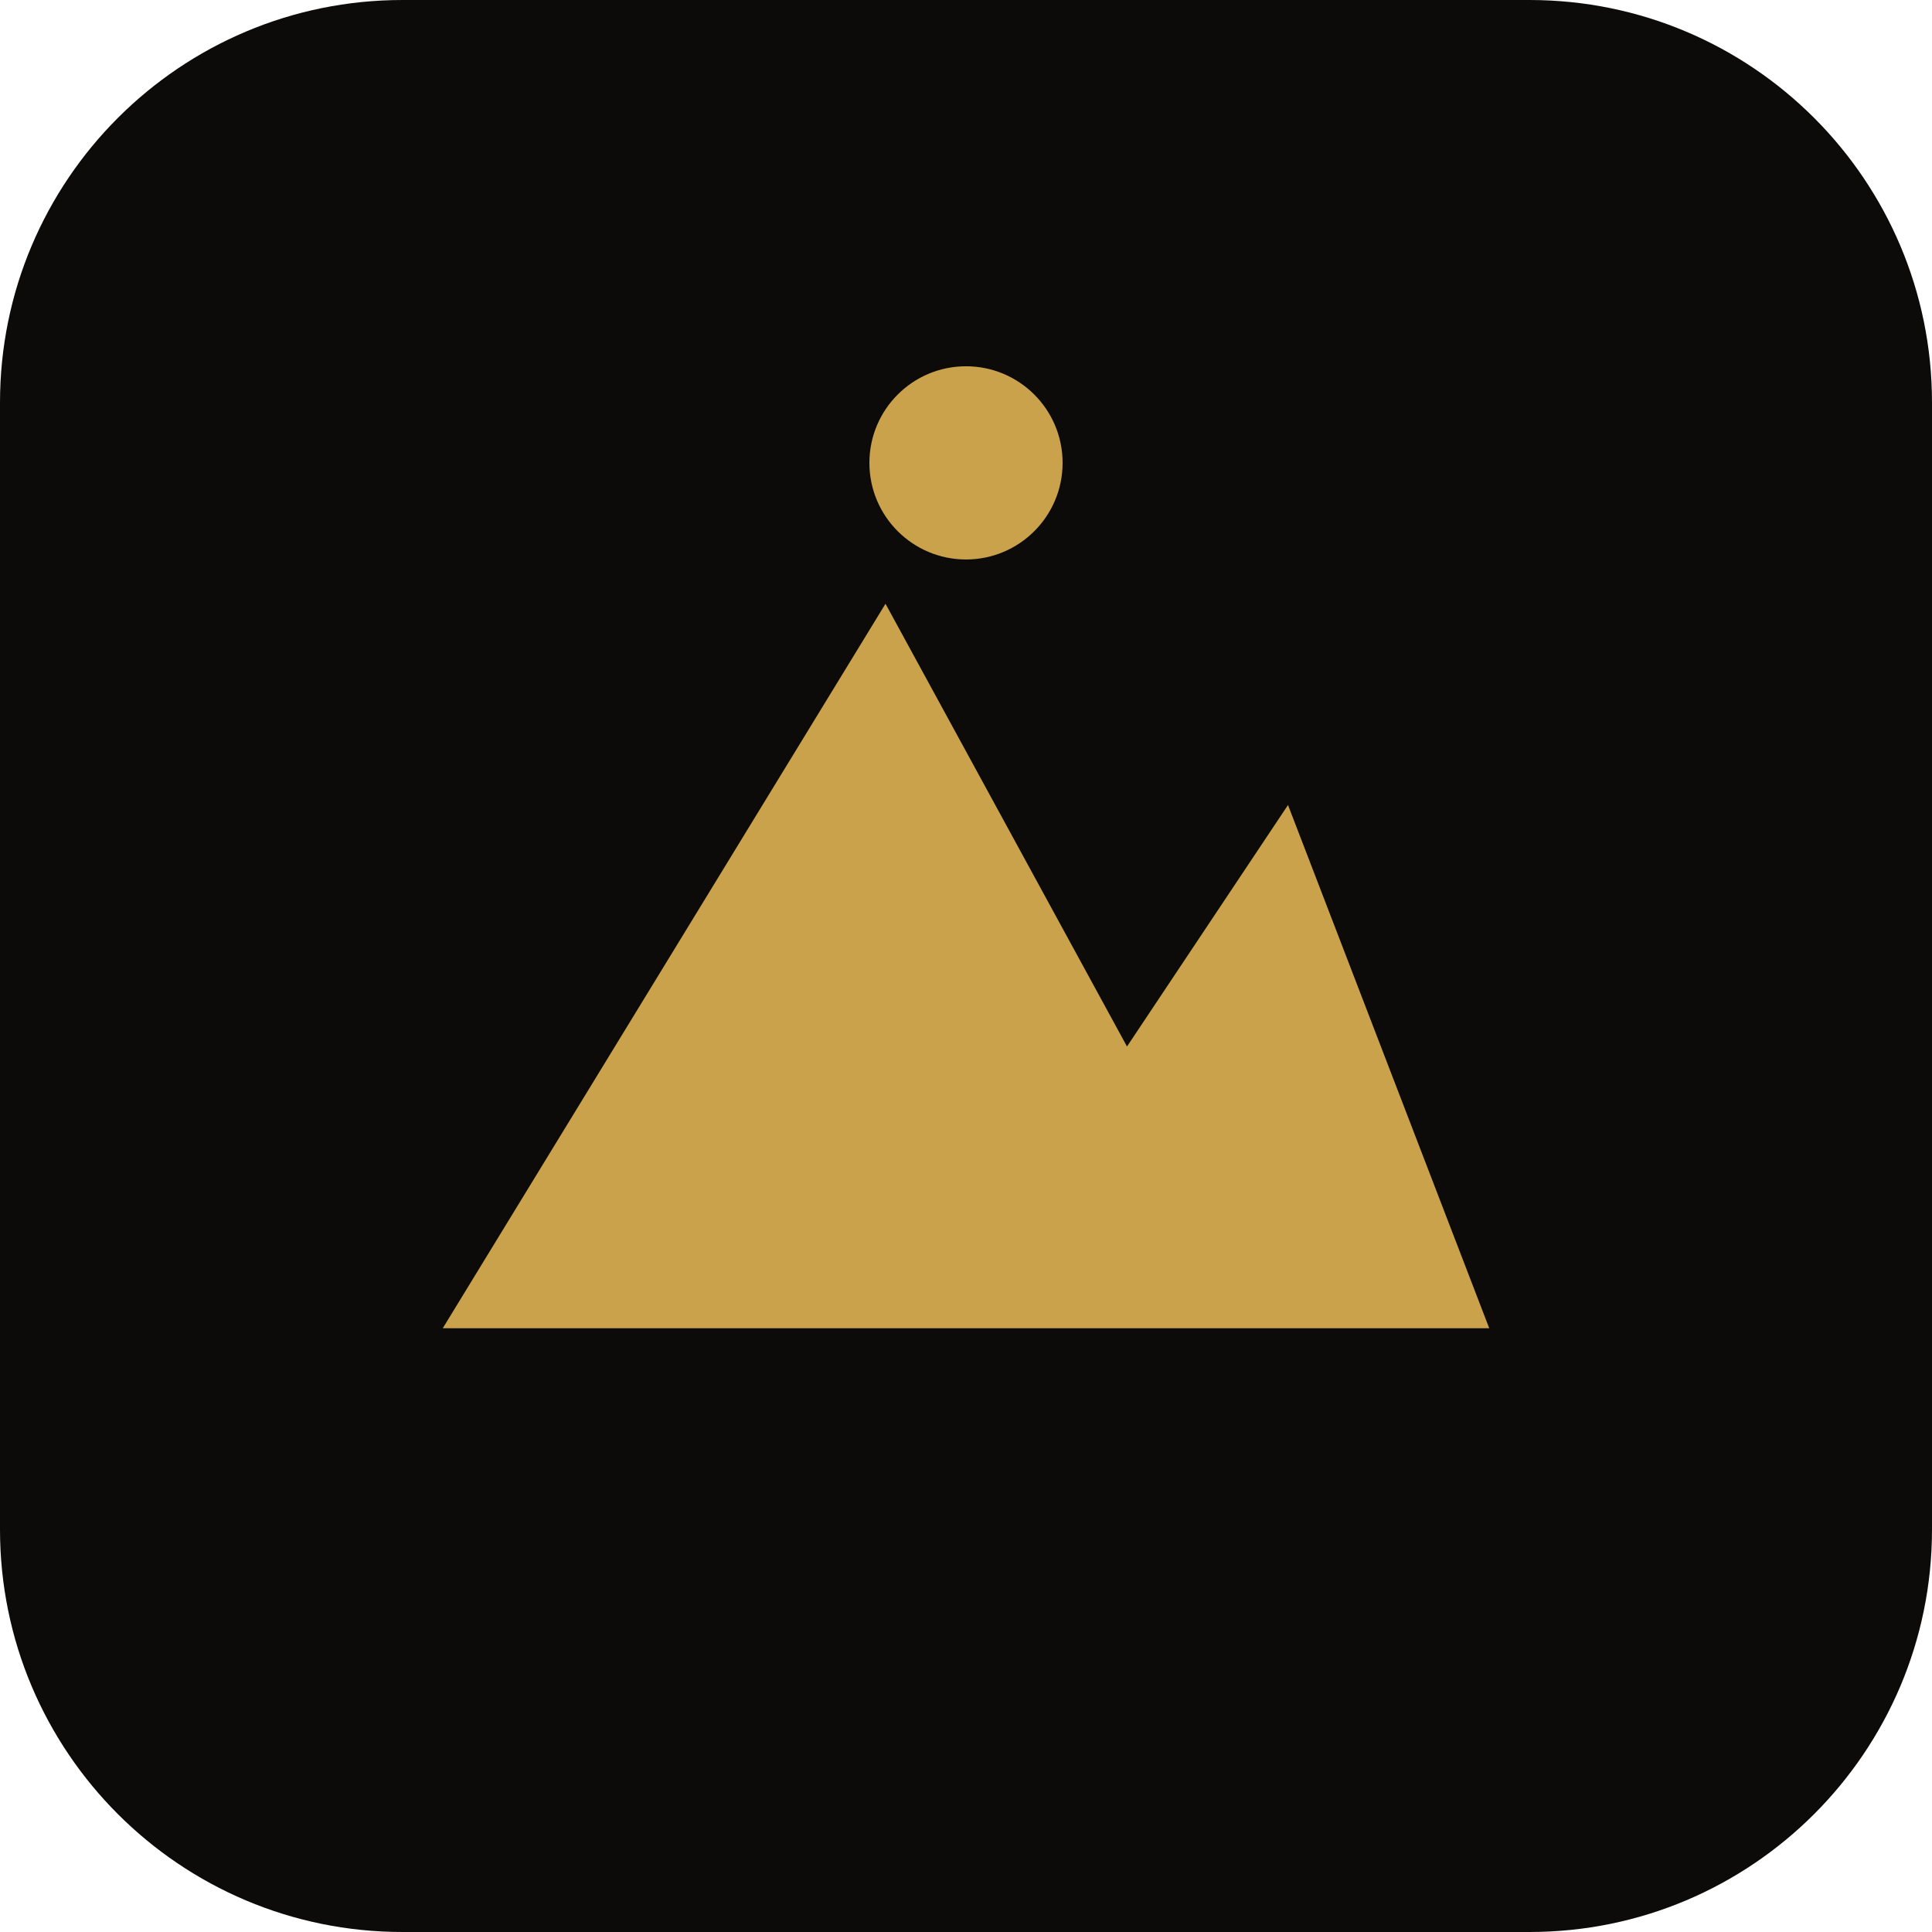
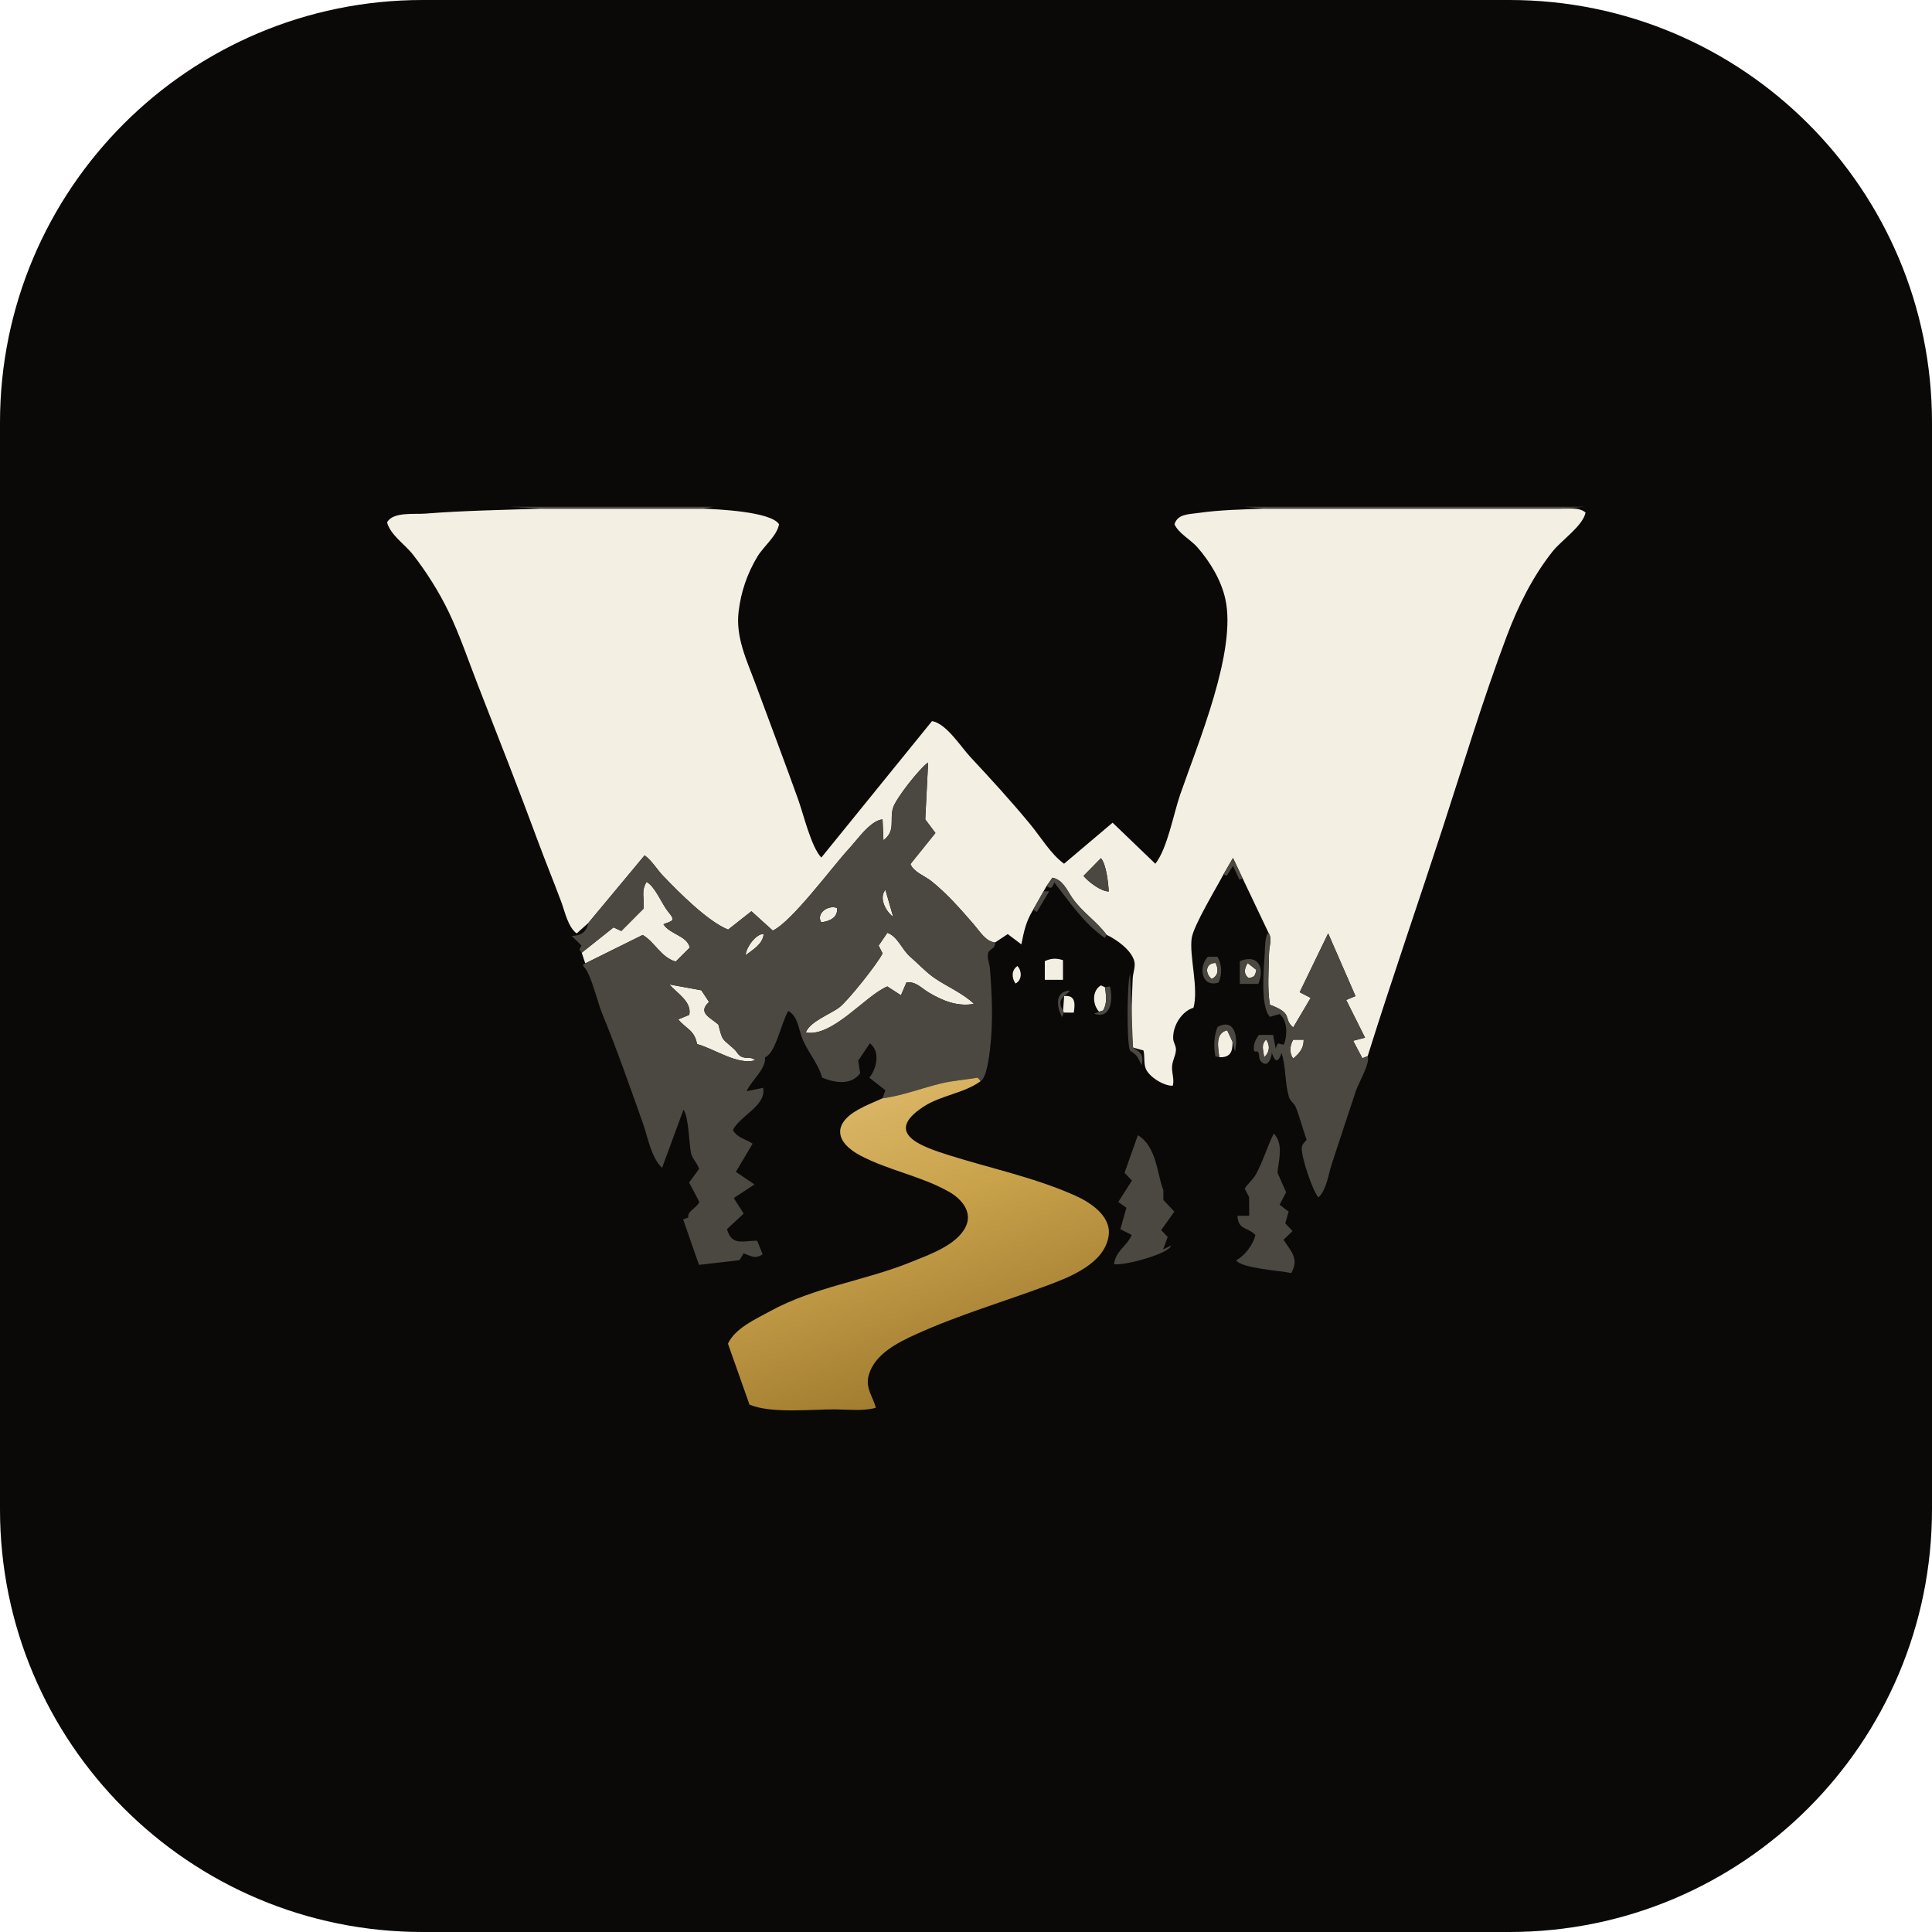
- <svg xmlns="http://www.w3.org/2000/svg" viewBox="0 0 48 48">
-   <rect width="48" height="48" rx="10" fill="#0c0b0a" />
-   <path d="M11 33 L22 15 L28 26 L32 20 L37 33 Z" fill="#c9a24b" />
-   <circle cx="24" cy="11.5" r="2.4" fill="#c9a24b" />
+ <svg xmlns="http://www.w3.org/2000/svg" viewBox="0 0 512 512">
+   <defs>
+     <linearGradient id="favRiver" x1="0" y1="0" x2="0.4" y2="1">
+       <stop offset="0" stop-color="#e2c074" />
+       <stop offset="0.5" stop-color="#c9a24b" />
+       <stop offset="1" stop-color="#a17c30" />
+     </linearGradient>
+   </defs>
+   <rect width="512" height="512" rx="112" fill="#0a0908" />
+   <svg x="80" y="122" width="352" height="268" viewBox="12 26 342 246">
+     <path fill="#f4efe3" d="M74.06 31.24C87.7 31.24 101.35 31.24 115 31.24C119 31.38 132.78 31.99 134.86 35.25C134.36 38.23 130.89 40.93 129.31 43.56C126.66 47.94 125.06 52.66 124.45 57.75C123.65 64.42 126.57 70.33 128.81 76.39C132.45 86.24 136.18 96.09 139.74 105.99C141.14 109.87 143.13 118.35 145.75 121.08C155.25 109.36 164.75 97.65 174.25 85.94C177.95 86.59 181.56 92.42 184.09 95.15C189.38 100.83 194.71 106.63 199.63 112.62C202.29 115.86 204.86 120.21 208.25 122.67C212.42 119.14 216.58 115.62 220.75 112.1C224.42 115.62 228.08 119.15 231.75 122.67C234.85 118.79 236.44 109.78 238.15 104.85C242.74 91.58 252.79 67.83 249.76 54.44C248.66 49.57 245.83 44.91 242.57 41.18C240.83 39.2 237.73 37.62 236.68 35.25C237.51 32.6 240.31 32.71 242.74 32.36C248.48 31.54 254.27 31.45 260.06 31.24C285.39 31.24 310.72 31.24 336.05 31.24C338.19 31.31 340.89 30.8 342.53 32.25C341.8 35.73 336.32 39.37 334.02 42.28C328.88 48.76 325.16 56.3 322.26 64C316.13 80.24 311.11 96.97 305.73 113.48C299.35 133.05 292.57 152.59 286.42 172.21C285.97 172.39 285.51 172.57 285.06 172.75C284.27 171.25 283.48 169.75 282.69 168.25C283.71 167.99 284.73 167.73 285.75 167.46C284.13 164.23 282.51 160.99 280.89 157.75C281.69 157.42 282.49 157.08 283.29 156.75C280.94 151.37 278.6 145.98 276.25 140.6C273.81 145.65 271.36 150.7 268.92 155.75C269.86 156.24 270.81 156.72 271.75 157.21C270.25 159.75 268.75 162.28 267.25 164.82C264.47 162.47 267.56 161.33 261.25 158.97C260.54 154.71 260.96 150.07 261.02 145.75C261.04 143.97 261.91 142.01 260.92 140.5C258.69 135.81 256.46 131.13 254.23 126.44C253.41 124.69 252.58 122.93 251.75 121.18C250.93 122.59 250.11 124.01 249.28 125.43C247.48 128.87 241.62 138.52 241.12 141.79C240.43 146.35 242.96 154.69 241.57 159.75C238.6 160.63 236.16 164.38 236.35 167.75C236.41 168.82 237.16 169.59 237.05 170.75C236.91 172.35 236.03 173.49 236.05 175.25C236.07 176.85 236.64 178.3 236.25 179.82C234.1 179.99 229.88 177.5 229.18 175.14C228.76 173.73 229.04 172.18 228.7 170.75C227.8 170.5 226.9 170.25 226 169.99C225.42 164.29 225.68 157.99 225.92 152.25C225.98 150.81 226.7 149.14 226.33 147.75C225.58 144.87 221.69 142.12 219.19 140.97C216.71 137.55 212.8 135.05 210.33 131.42C208.87 129.27 207.93 126.81 205.25 126.26C204.75 126.98 204.25 127.7 203.75 128.42C203.48 128.87 203.22 129.33 202.96 129.78C202.07 131.35 201.19 132.92 200.3 134.49C198.39 137.65 197.98 139.89 197.25 143.43C196.08 142.55 194.92 141.66 193.75 140.78C192.66 141.5 191.58 142.22 190.49 142.94C188.1 142.74 186.49 140.01 184.99 138.27C181.53 134.29 178.24 130.49 174.1 127.16C172.39 125.79 169.49 124.82 168.7 122.75C170.84 120.08 172.99 117.42 175.13 114.75C174.25 113.58 173.38 112.42 172.51 111.25C172.75 106.37 173 101.49 173.25 96.6C171.12 98.03 164.88 105.89 164.18 108.38C163.3 111.55 164.96 114.15 161.75 116.63C161.67 114.84 161.59 113.04 161.51 111.25C158.34 111.55 155.04 116.47 152.96 118.7C148.54 123.47 138.24 137.55 133.25 139.88C131.42 138.22 129.58 136.56 127.75 134.9C125.75 136.48 123.75 138.05 121.75 139.63C116.47 137.52 109 129.96 104.98 125.76C103.37 124.07 102.14 121.88 100.25 120.51C95.42 126.32 90.58 132.13 85.75 137.93C84.75 138.83 83.75 139.72 82.75 140.62C80.5 138.92 79.74 135.06 78.77 132.44C76.83 127.24 74.72 122.11 72.8 116.91C67.79 103.34 62.51 89.96 57.26 76.5C54.84 70.28 52.71 63.91 49.83 57.89C47.36 52.74 44.14 47.63 40.63 43.11C38.61 40.51 34.71 37.94 33.94 34.75C35.49 32.01 40.88 32.74 43.75 32.52C53.84 31.73 63.95 31.57 74.06 31.24ZM217.75 121.23C216.25 122.76 214.75 124.28 213.25 125.81C214.58 127.37 217.72 129.79 219.75 129.81C219.65 127.6 219.1 122.81 217.75 121.23ZM84.97 148.33C84.67 147.41 84.36 146.5 84.06 145.58C86.79 143.41 89.52 141.23 92.25 139.06C92.92 139.37 93.58 139.68 94.25 139.99C96.15 138.07 98.05 136.16 99.96 134.25C100.27 131.67 99.25 129.81 100.75 127.35C102.95 128.53 104.59 132.85 106.27 134.98C106.61 135.42 107.73 136.53 107.35 137.18C107.07 137.66 105.6 137.99 105.09 138.25C106.81 140.92 111.14 141.14 111.88 144.25C110.67 145.46 109.46 146.66 108.25 147.87C104.39 146.71 102.89 142.82 99.75 141.01C94.82 143.45 89.9 145.89 84.97 148.33ZM162.25 129.38C162.92 131.7 163.58 134.02 164.25 136.34C162.34 134.96 160.49 131.47 162.25 129.38ZM149.75 134.04C150.16 136.43 147.94 137.49 145.72 137.75C144.35 135.42 147.47 133.23 149.75 134.04ZM130.9 140.75C130.76 143.24 128.19 144.79 126.25 146.21C126.36 144.29 128.84 140.71 130.9 140.75ZM162.75 140.45C165.42 141.38 166.48 144.77 168.63 146.61C170.64 148.34 172.55 150.45 174.71 151.97C178.01 154.28 182.19 155.97 185.05 158.75C180.83 159.52 177 157.97 173.4 155.82C171.49 154.68 170.03 152.87 167.66 153.25C167.19 154.35 166.72 155.44 166.25 156.54C165.08 155.78 163.92 155.02 162.75 154.27C157.12 156.57 148.69 167.37 141.75 166.13C142.81 163.27 148.01 161.46 150.41 159.63C152.65 157.92 160.28 148.31 161.52 145.75C161.18 145.08 160.84 144.42 160.5 143.75C161.25 142.65 162 141.55 162.75 140.45ZM207.97 147.49C207.97 149.18 207.97 150.86 207.97 152.55C206.41 152.55 204.85 152.55 203.29 152.55C203.29 150.95 203.29 149.35 203.29 147.75C204.93 146.98 206.25 146.96 207.97 147.49ZM247.25 148.21C248.08 149.81 247.99 151.54 246.25 152.32C244.4 150.82 244.73 148.22 247.25 148.21ZM257.75 150C257.47 151.48 257.23 151.94 255.75 152.08C254.38 151.05 254.68 149.57 255.53 148.25C256.27 148.83 257.01 149.42 257.75 150ZM196.25 149C197.44 150.32 197.44 152.63 195.75 153.51C194.71 152.02 194.7 150.04 196.25 149ZM114.85 155.25C115.51 156.25 116.18 157.25 116.84 158.25C113.81 161.06 117.09 162.21 119.25 164.09C120.36 168.51 120.14 167.53 123.34 170.44C124.01 171.04 124.32 172.04 125.35 172.42C126.87 172.97 127.52 172.24 128.72 173.25C124.26 174.65 118.1 170.25 113.75 169.1C113.1 165.48 110.92 165.2 108.91 162.75C109.86 162.36 110.8 161.97 111.75 161.58C112.45 158.22 108.64 156.03 106.61 153.75C109.36 154.25 112.11 154.75 114.85 155.25ZM218.81 154.49C219.04 156.56 219.42 158.64 218.28 160.46C217.94 160.56 217.59 160.65 217.25 160.75C215.55 158.9 215.41 155.32 217.75 153.99C218.1 154.16 218.46 154.32 218.81 154.49ZM208.18 160.99C208.12 160.82 208.06 160.66 208 160.5C208.09 159.25 208.18 158 208.27 156.75C211.13 156.41 211.15 158.6 210.75 161.01C209.89 161 209.03 160.99 208.18 160.99ZM251.62 168.5C251.68 171.1 251.06 172.61 248.21 172.48C247.9 169.9 247.11 166.28 250.25 165.55C250.71 166.53 251.16 167.52 251.62 168.5ZM260.25 167.94C261.37 169.39 261.19 171.29 259.75 172.5C259.6 170.62 258.87 169.4 260.25 167.94ZM267.25 167.98C268.15 167.98 269.04 167.98 269.94 167.98C269.97 170.15 268.92 171.42 267.25 172.82C266.19 171.49 266.39 169.39 267.25 167.98Z" />
+     <path fill="#4b4842" d="M115 31.24C101.35 31.24 87.7 31.24 74.06 31.24C71.2 31.08 68.35 30.91 65.5 30.75C83 30.75 100.5 30.75 118 30.75C117 30.91 116 31.07 115 31.24ZM336.05 31.24C310.72 31.24 285.39 31.24 260.06 31.24C258.2 31.08 256.35 30.91 254.5 30.75C283.8 30.75 313.11 30.75 342.41 30.75C340.29 30.91 338.17 31.07 336.05 31.24ZM190.49 142.94C190.52 144.49 189.7 144.26 188.75 145.42C188.31 147.09 189.04 148.06 189.17 149.75C189.7 156.49 190 163.53 189.2 170.27C188.94 172.43 188.3 177.79 186.78 178.65C186.52 178.35 186.26 178.05 186 177.75C182.85 178.29 179.61 178.5 176.49 179.26C171.56 180.46 166.48 182.43 161.5 183.07C161.75 182.38 162 181.69 162.25 181C160.87 179.92 159.48 178.83 158.1 177.75C159.92 175.57 161.09 171.1 158.25 168.89C157.25 170.39 156.25 171.89 155.25 173.38C155.42 174.46 155.58 175.54 155.75 176.61C153.37 179.83 149.24 179.06 145.95 177.75C144.9 173.81 142.04 171.06 140.65 167.12C139.81 164.76 139.61 161.92 137.25 160.57C135.43 163.56 133.97 171.54 131.25 172.5C131.62 175.44 127.6 178.67 126.5 181.25C127.92 180.95 129.33 180.66 130.75 180.36C131.72 184.93 124.64 187.66 122.99 191.25C124.24 193.39 126.22 193.47 128.05 194.75C126.61 197.17 125.18 199.58 123.75 202C125.35 203.08 126.94 204.17 128.54 205.25C126.76 206.42 124.98 207.58 123.2 208.75C124.05 210.08 124.91 211.42 125.76 212.75C124.32 214.08 122.89 215.42 121.46 216.75C122.65 221.29 125.84 219.63 129.25 219.75C129.71 220.91 130.17 222.08 130.64 223.25C128.61 224.54 127.72 223.66 125.75 223C125.39 223.58 125.04 224.17 124.68 224.75C121.2 225.15 117.73 225.55 114.25 225.95C112.89 222.05 111.53 218.15 110.17 214.25C110.61 214.08 111.06 213.92 111.5 213.75C111.18 212.11 113.61 211.38 114.35 209.75C113.47 208.08 112.58 206.42 111.7 204.75C112.56 203.58 113.42 202.42 114.28 201.25C113.85 199.79 112.48 198.58 112.19 197.15C111.68 194.62 111.59 187.72 110.25 186C108.42 190.99 106.58 195.97 104.75 200.96C101.95 198.41 101.04 192.95 99.79 189.43C96.4 179.92 93.08 170.35 89.24 161.04C88.19 158.48 86.32 150.66 84.63 149.25C84.32 148.5 84.1 148.84 84.97 148.33C89.9 145.89 94.82 143.45 99.75 141.01C102.89 142.82 104.39 146.71 108.25 147.87C109.46 146.66 110.67 145.46 111.88 144.25C111.14 141.14 106.81 140.92 105.09 138.25C105.6 137.99 107.07 137.66 107.35 137.18C107.73 136.53 106.61 135.42 106.27 134.98C104.59 132.85 102.95 128.53 100.75 127.35C99.25 129.81 100.27 131.67 99.96 134.25C98.05 136.16 96.15 138.07 94.25 139.99C93.58 139.68 92.92 139.37 92.25 139.06C89.52 141.23 86.79 143.41 84.06 145.58C83.32 144.68 83.33 144.82 84 143.75C83.16 142.92 82.32 142.08 81.48 141.25C83.7 141.23 85.3 140.33 85.75 137.93C90.58 132.13 95.42 126.32 100.25 120.51C102.14 121.88 103.37 124.07 104.98 125.76C109 129.96 116.47 137.52 121.75 139.63C123.75 138.05 125.75 136.48 127.75 134.9C129.58 136.56 131.42 138.22 133.25 139.88C138.24 137.55 148.54 123.47 152.96 118.7C155.04 116.47 158.34 111.55 161.51 111.25C161.59 113.04 161.67 114.84 161.75 116.63C164.96 114.15 163.3 111.55 164.18 108.38C164.88 105.89 171.12 98.03 173.25 96.6C173 101.49 172.75 106.37 172.51 111.25C173.38 112.42 174.25 113.58 175.13 114.75C172.99 117.42 170.84 120.08 168.7 122.75C169.49 124.82 172.39 125.79 174.1 127.16C178.24 130.49 181.53 134.29 184.99 138.27C186.49 140.01 188.1 142.74 190.49 142.94ZM217.75 121.23C219.1 122.81 219.65 127.6 219.75 129.81C217.72 129.79 214.58 127.37 213.25 125.81C214.75 124.28 216.25 122.76 217.75 121.23ZM254.23 126.44C253.96 126.54 253.68 126.65 253.4 126.75C252.85 125.57 252.3 124.4 251.75 123.22C251.21 124.06 250.67 124.91 250.13 125.75C249.85 125.64 249.57 125.54 249.28 125.43C250.11 124.01 250.93 122.59 251.75 121.18C252.58 122.93 253.41 124.69 254.23 126.44ZM219.19 140.97C219.04 141.24 218.9 141.51 218.75 141.78C213.29 137.99 209.7 132.52 205.75 127.5C205.16 128.89 205.02 129.24 203.75 128.42C204.25 127.7 204.75 126.98 205.25 126.26C207.93 126.81 208.87 129.27 210.33 131.42C212.8 135.05 216.71 137.55 219.19 140.97ZM162.25 129.38C160.49 131.47 162.34 134.96 164.25 136.34C163.58 134.02 162.92 131.7 162.25 129.38ZM200.3 134.49C201.19 132.92 202.07 131.35 202.96 129.78C203.45 129.77 203.94 129.76 204.43 129.75C203.37 131.53 202.31 133.3 201.25 135.08C200.93 134.88 200.62 134.69 200.3 134.49ZM149.75 134.04C147.47 133.23 144.35 135.42 145.72 137.75C147.94 137.49 150.16 136.43 149.75 134.04ZM130.9 140.75C128.84 140.71 126.36 144.29 126.25 146.21C128.19 144.79 130.76 143.24 130.9 140.75ZM162.75 140.45C162 141.55 161.25 142.65 160.5 143.75C160.84 144.42 161.18 145.08 161.52 145.75C160.28 148.31 152.65 157.92 150.41 159.63C148.01 161.46 142.81 163.27 141.75 166.13C148.69 167.37 157.12 156.57 162.75 154.27C163.92 155.02 165.08 155.78 166.25 156.54C166.72 155.44 167.19 154.35 167.66 153.25C170.03 152.87 171.49 154.68 173.4 155.82C177 157.97 180.83 159.52 185.05 158.75C182.19 155.97 178.01 154.28 174.71 151.97C172.55 150.45 170.64 148.34 168.63 146.61C166.48 144.77 165.42 141.38 162.75 140.45ZM260.92 140.5C261.91 142.01 261.04 143.97 261.02 145.75C260.96 150.07 260.54 154.71 261.25 158.97C267.56 161.33 264.47 162.47 267.25 164.82C268.75 162.28 270.25 159.75 271.75 157.21C270.81 156.72 269.86 156.24 268.92 155.75C271.36 150.7 273.81 145.65 276.25 140.6C278.6 145.98 280.94 151.37 283.29 156.75C282.49 157.08 281.69 157.42 280.89 157.75C282.51 160.99 284.13 164.23 285.75 167.46C284.73 167.73 283.71 167.99 282.69 168.25C283.48 169.75 284.27 171.25 285.06 172.75C285.51 172.57 285.97 172.39 286.42 172.21C287.14 174.04 284.11 178.99 283.39 181.16C281.3 187.41 279.27 193.65 277.2 199.9C276.29 202.63 275.88 206.57 273.75 208.58C272.25 207.04 269.25 197.99 269.45 195.75C269.52 194.92 270.19 194.35 270.72 193.75C269.69 191.01 269 188.02 267.9 185.33C267.47 184.3 266.44 183.77 266.13 182.67C265.08 178.99 265.4 175.04 264.25 171.38C263.36 174.04 262.5 173.77 261.75 171.31C261.64 172.65 260.71 175.58 258.85 173.45C258.28 172.8 258.69 171.58 258.11 171.08C257.67 170.7 257.72 171.46 257.13 170.75C256.99 169.01 257.46 168.18 258.39 166.75C259.62 166.75 260.85 166.75 262.08 166.75C262.3 167.94 262.53 169.13 262.75 170.32C263.27 168.23 263.48 169.17 264.82 169.25C265.8 166.97 265.81 163.01 263.75 161.37C262.92 161.61 262.08 161.85 261.25 162.09C258.71 159.44 259.71 149.53 259.92 145.75C259.99 144.4 259.96 140.86 260.92 140.5ZM245.25 146.63C246.08 146.63 246.92 146.63 247.75 146.63C248.93 148.71 248.97 151.04 248.05 153.25C243.68 154.68 242.74 149.32 245.25 146.63ZM258.25 153.62C256.67 153.62 255.09 153.62 253.5 153.62C253.5 151.66 253.5 149.71 253.5 147.75C258.22 145.81 260.03 149.45 258.25 153.62ZM247.25 148.21C244.73 148.22 244.4 150.82 246.25 152.32C247.99 151.54 248.08 149.81 247.25 148.21ZM257.75 150C257.01 149.42 256.27 148.83 255.53 148.25C254.68 149.57 254.38 151.05 255.75 152.08C257.23 151.94 257.47 151.48 257.75 150ZM226 169.99C227.98 171.33 228.8 171.75 228.25 174.5C226.8 172.06 227.65 172.48 225.21 170.75C224.36 168.92 224.45 153.2 225.25 151C225.5 157.33 225.75 163.66 226 169.99ZM114.85 155.25C112.11 154.75 109.36 154.25 106.61 153.75C108.64 156.03 112.45 158.22 111.75 161.58C110.8 161.97 109.86 162.36 108.91 162.75C110.92 165.2 113.1 165.48 113.75 169.1C118.1 170.25 124.26 174.65 128.72 173.25C127.52 172.24 126.87 172.97 125.35 172.42C124.32 172.04 124.01 171.04 123.34 170.44C120.14 167.53 120.36 168.51 119.25 164.09C117.09 162.21 113.81 161.06 116.84 158.25C116.18 157.25 115.51 156.25 114.85 155.25ZM218.28 160.46C219.42 158.64 219.04 156.56 218.81 154.49C219.22 154.41 219.63 154.33 220.04 154.25C220.93 157.33 220.39 162.94 215.95 161.25C216.73 160.99 217.5 160.72 218.28 160.46ZM208 160.5C208.06 160.66 208.12 160.82 208.18 160.99C208.03 161.37 207.89 161.76 207.75 162.15C206.25 159.41 205.85 155.52 209.75 155.32C208.49 156.94 206.1 157.51 208 160.5ZM251.62 168.5C251.16 167.52 250.71 166.53 250.25 165.55C247.11 166.28 247.9 169.9 248.21 172.48C247.88 172.4 247.54 172.33 247.2 172.25C246.74 169.54 246.81 167.29 247.75 164.7C252.35 162.25 253.09 167.62 252.25 171C252.04 170.17 251.83 169.33 251.62 168.5ZM260.25 167.94C258.87 169.4 259.6 170.62 259.75 172.5C261.19 171.29 261.37 169.39 260.25 167.94ZM267.25 167.98C266.39 169.39 266.19 171.49 267.25 172.82C268.92 171.42 269.97 170.15 269.94 167.98C269.04 167.98 268.15 167.98 267.25 167.98ZM262.25 192.14C264.89 194.86 263.45 199.06 263.21 202.25C263.94 203.92 264.68 205.58 265.42 207.25C264.86 208.32 264.31 209.4 263.75 210.47C264.53 211.06 265.3 211.66 266.08 212.25C265.79 213.25 265.49 214.25 265.2 215.25C265.83 215.92 266.46 216.58 267.09 217.25C266.31 218 265.53 218.75 264.75 219.5C266.82 222.61 268.78 224.4 266.75 228.06C263.95 227.44 253.75 226.83 252.57 224.75C254.77 223.65 257.02 220.65 257.51 218.25C255.43 216.14 253.09 217.02 252.89 213.31C253.9 213.31 254.91 213.31 255.92 213.31C255.92 212.54 255.91 211.77 255.91 211C255.9 210.17 255.9 209.33 255.89 208.5C255.51 207.77 255.13 207.04 254.75 206.31C255.63 204.97 256.92 203.98 257.73 202.49C259.54 199.13 260.55 195.52 262.25 192.14ZM227.25 192.57C232.11 195.46 232.18 202.59 233.82 206.75C233.82 207.58 233.82 208.42 233.82 209.25C234.76 210.25 235.71 211.25 236.65 212.25C235.52 213.83 234.38 215.42 233.25 217C233.81 217.58 234.37 218.17 234.93 218.75C234.53 219.83 234.14 220.92 233.75 222C234.42 221.67 235.08 221.33 235.75 221C235.55 223.01 223.5 226.31 221.11 225.75C221.56 222.31 224.44 221.14 225.67 218.25C224.7 217.76 223.72 217.26 222.75 216.77C223.27 214.93 223.78 213.09 224.3 211.25C223.6 210.75 222.91 210.25 222.21 209.75C223.39 207.92 224.56 206.08 225.73 204.25C225.1 203.58 224.46 202.92 223.82 202.25C224.97 199.02 226.11 195.8 227.25 192.57Z" />
+     <path fill="url(#favRiver)" d="M186.78 178.65C182.49 181.79 176.5 182.28 172 185.26C161.57 192.13 171.72 195.54 178.56 197.7C189.42 201.13 200.7 203.46 211.14 208.13C215.03 209.88 220.44 213.37 219.73 218.43C218.71 225.59 209.87 229.04 203.98 231.24C192.73 235.45 181.05 238.85 170.11 243.83C165.46 245.94 159.53 248.9 157.98 254.26C156.99 257.69 159.02 259.76 159.78 262.75C156.55 263.67 152.61 263.18 149.25 263.16C143.13 263.13 132.79 264.29 127.25 261.93C125.4 256.7 123.56 251.48 121.71 246.25C123.54 242.25 128.97 239.85 132.62 237.85C144.01 231.62 157.01 230.04 168.91 225.2C173.43 223.36 180.6 220.9 182.91 216.17C184.79 212.31 181.83 208.96 178.63 207.14C171.45 203.07 163.16 201.67 155.88 197.85C149.51 194.5 148.43 189.78 155.25 185.97C157.26 184.85 159.39 184 161.5 183.07C166.48 182.43 171.56 180.46 176.49 179.26C179.61 178.5 182.85 178.29 186 177.75C186.26 178.05 186.52 178.35 186.78 178.65Z" />
+   </svg>
</svg>
